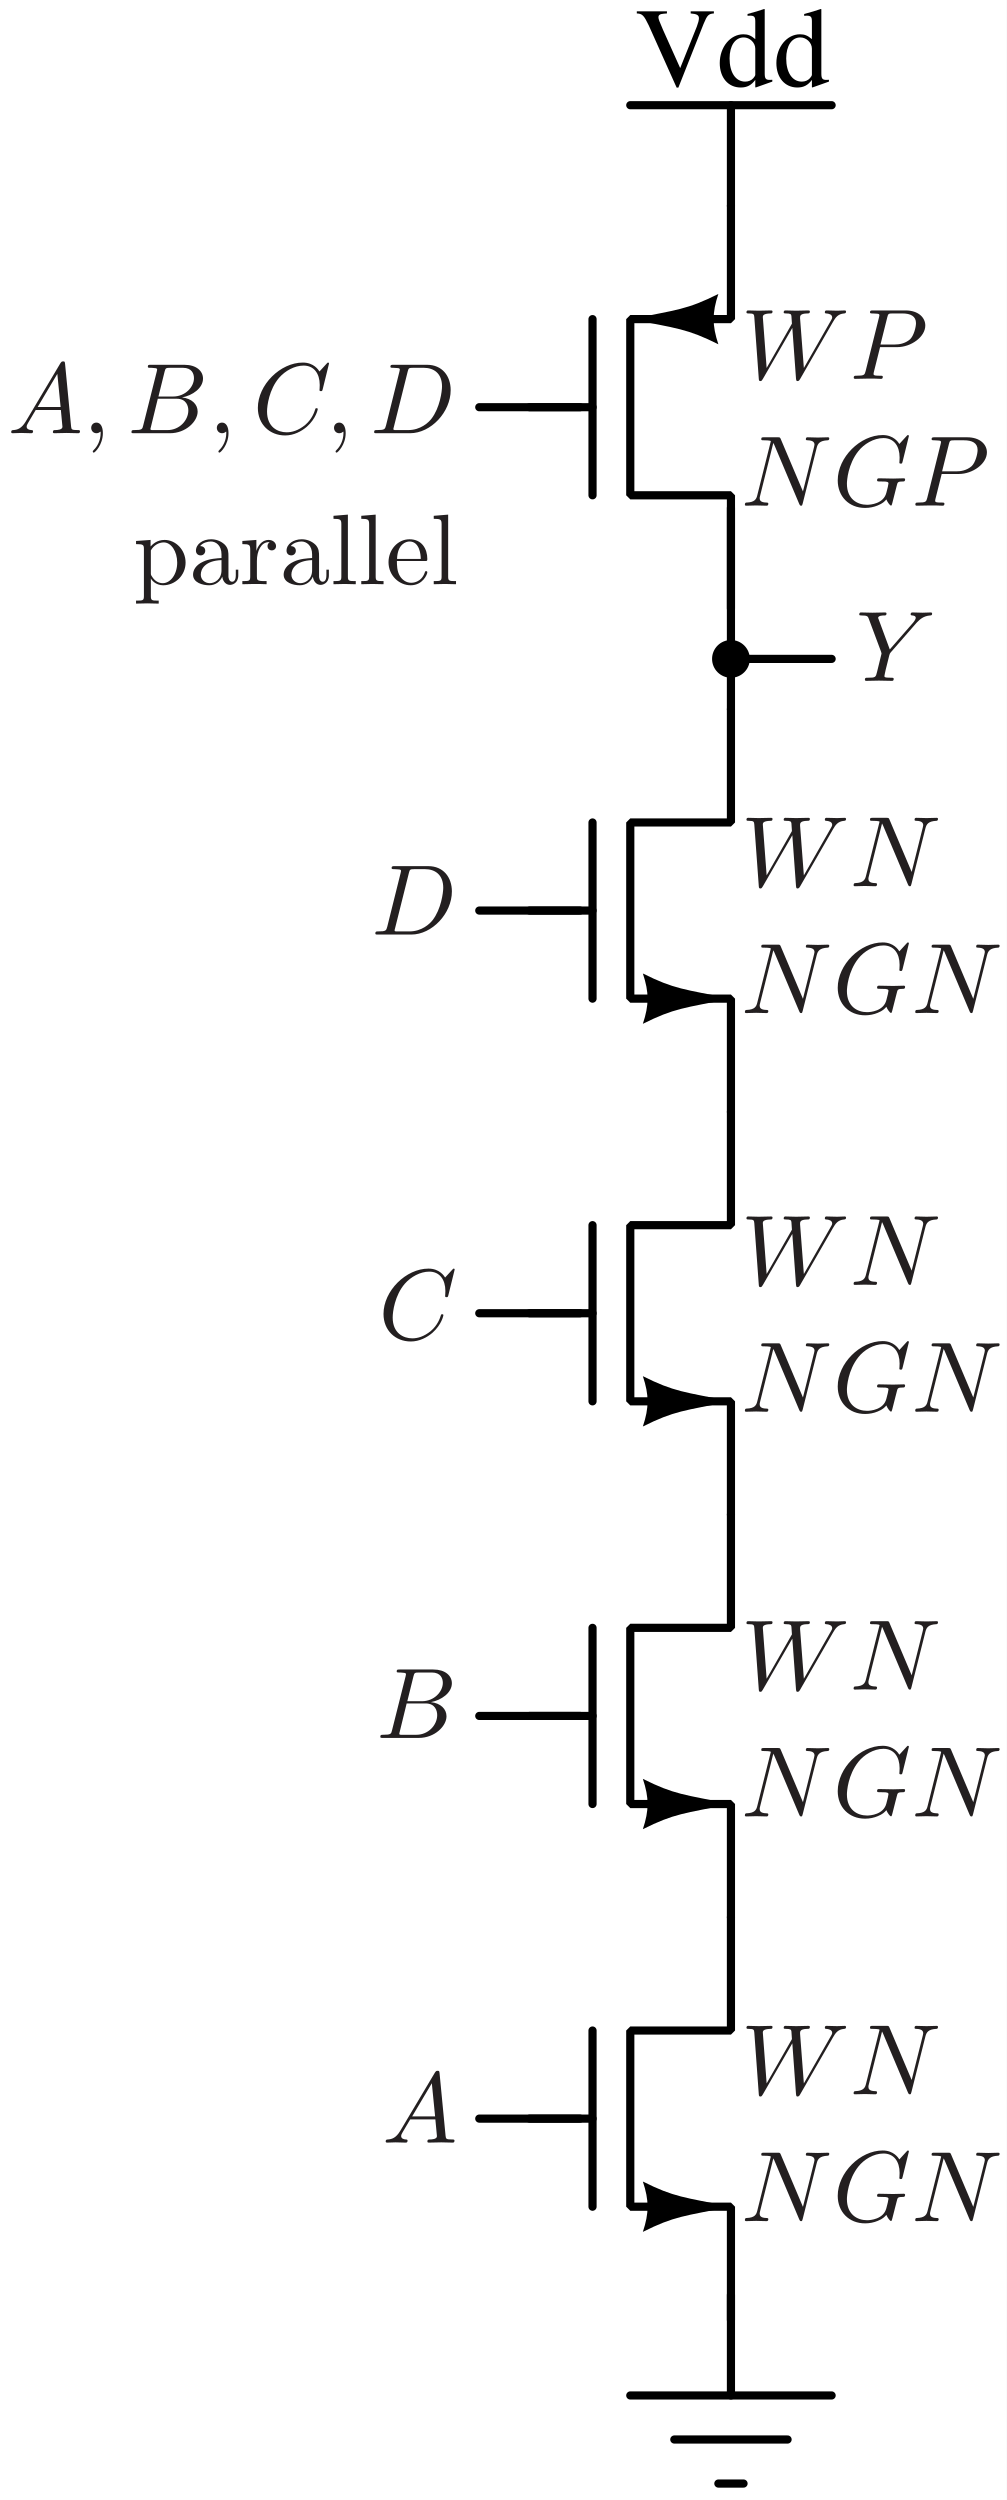
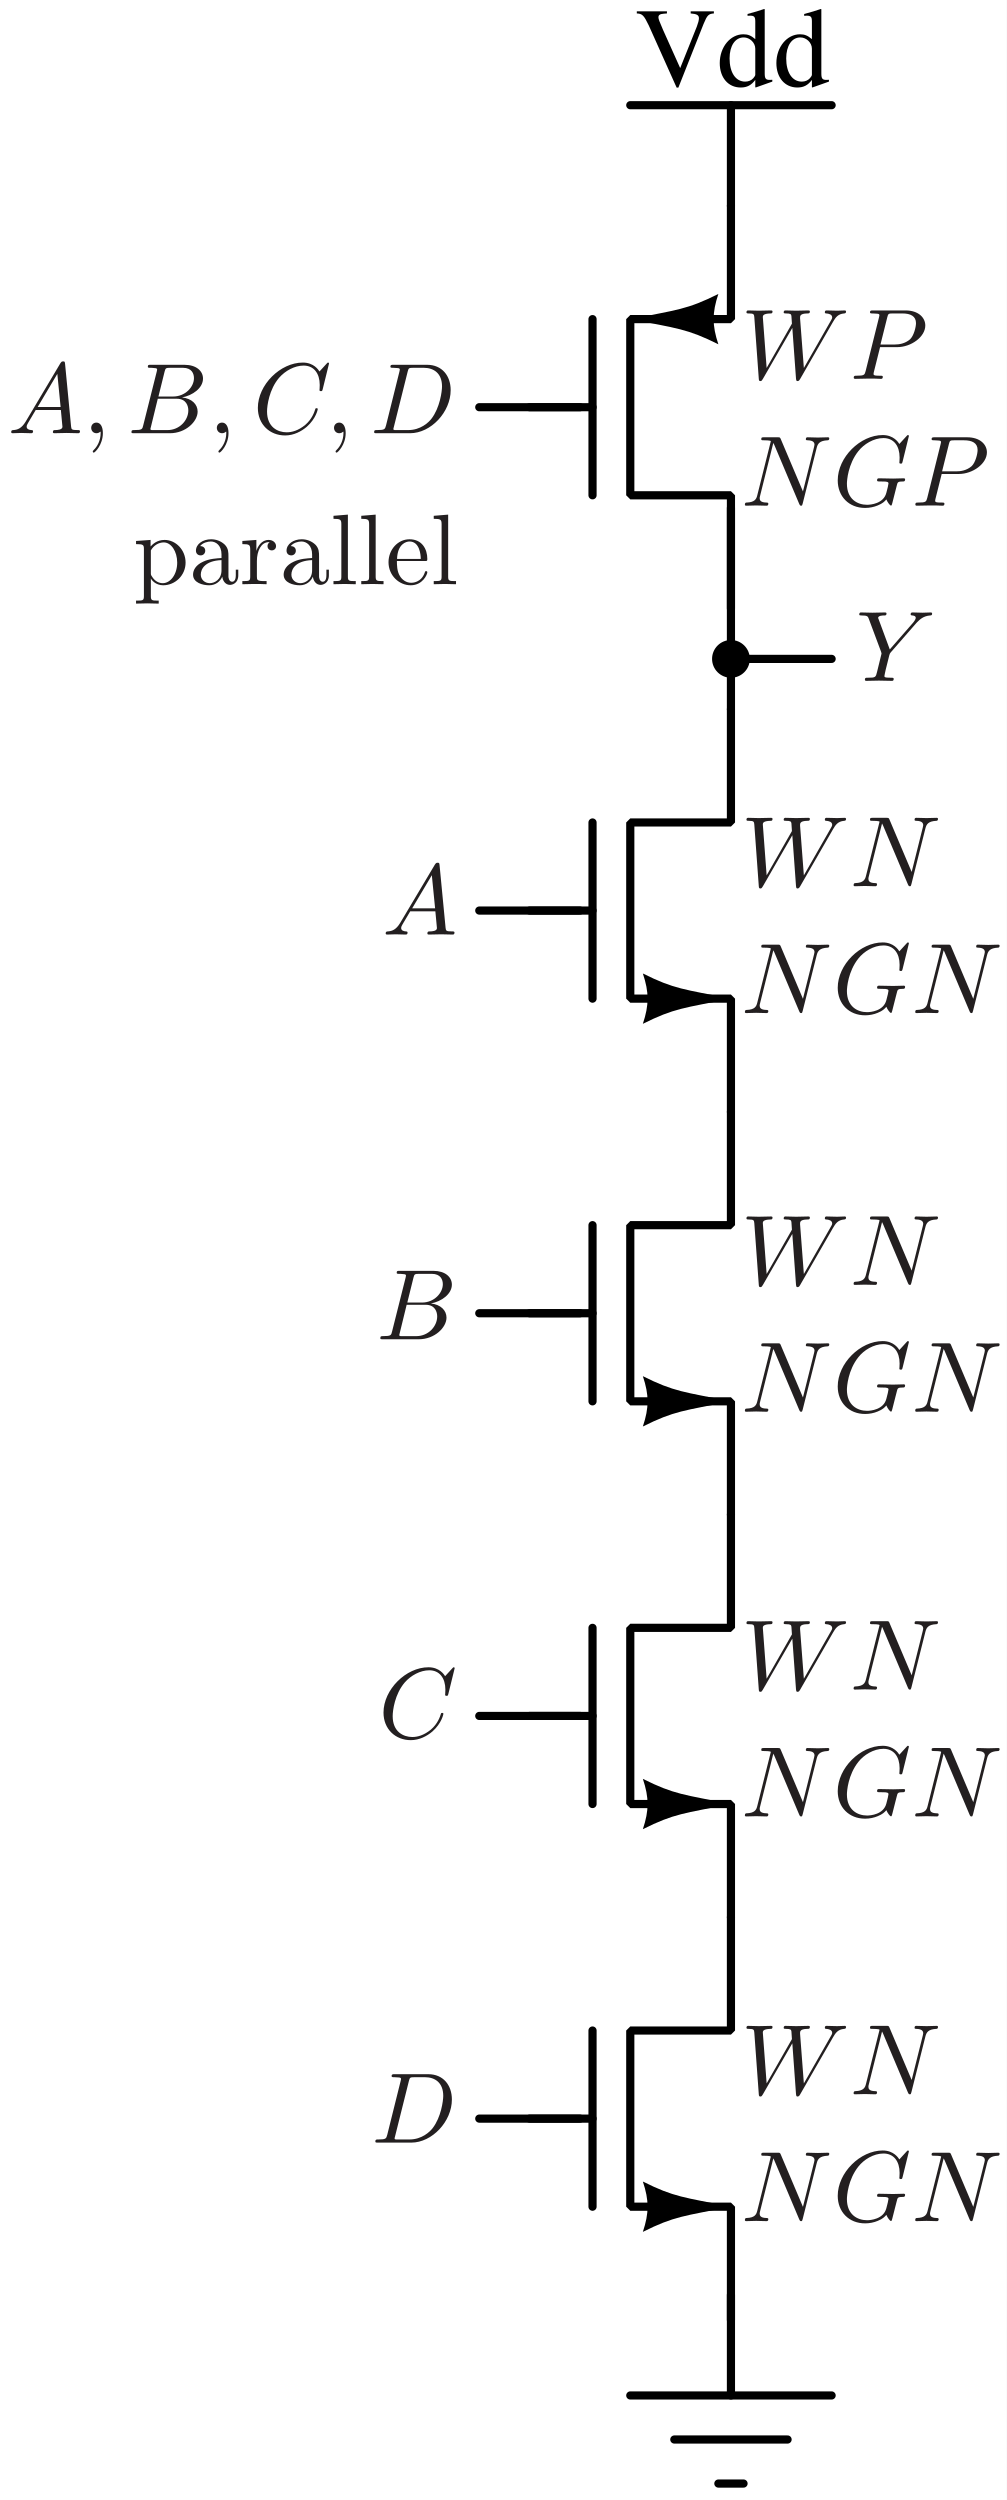
<svg xmlns="http://www.w3.org/2000/svg" xmlns:xlink="http://www.w3.org/1999/xlink" width="120pt" height="298pt" viewBox="0 0 120 298" version="1.1">
  <rect width="100%" height="100%" fill="white" />
  <defs>
    <g>
      <symbol overflow="visible" id="glyph0-0">
        <path style="stroke:none;" d="" />
      </symbol>
      <symbol overflow="visible" id="glyph0-1">
        <path style="stroke:none;" d="M 9.406 -8.938 L 6.641 -8.938 L 6.641 -8.688 C 7.391 -8.625 7.625 -8.484 7.625 -8.109 C 7.625 -7.891 7.531 -7.531 7.375 -7.125 L 5.391 -2.172 L 3.344 -6.734 C 2.906 -7.734 2.797 -8.031 2.797 -8.234 C 2.797 -8.5 2.984 -8.625 3.422 -8.656 C 3.484 -8.656 3.625 -8.672 3.812 -8.688 L 3.812 -8.938 L 0.219 -8.938 L 0.219 -8.688 C 0.875 -8.656 1.062 -8.469 1.641 -7.266 L 4.969 0.156 L 5.172 0.156 L 8.172 -7.422 C 8.609 -8.484 8.766 -8.641 9.406 -8.688 Z M 9.406 -8.938 " />
      </symbol>
      <symbol overflow="visible" id="glyph0-2">
        <path style="stroke:none;" d="M 6.625 -0.781 C 6.453 -0.766 6.375 -0.766 6.312 -0.766 C 5.844 -0.766 5.719 -0.922 5.719 -1.531 L 5.719 -9.188 L 5.656 -9.219 C 5.016 -9 4.562 -8.859 3.672 -8.625 L 3.672 -8.406 C 3.781 -8.422 3.844 -8.422 3.969 -8.422 C 4.469 -8.422 4.594 -8.281 4.594 -7.734 L 4.594 -5.625 C 4.078 -6.062 3.719 -6.203 3.172 -6.203 C 1.625 -6.203 0.359 -4.688 0.359 -2.766 C 0.359 -1.047 1.359 0.141 2.859 0.141 C 3.625 0.141 4.125 -0.141 4.594 -0.766 L 4.594 0.094 L 4.641 0.141 L 6.625 -0.562 Z M 4.594 -1.375 C 4.594 -1.281 4.5 -1.125 4.359 -0.969 C 4.125 -0.703 3.781 -0.562 3.391 -0.562 C 2.25 -0.562 1.531 -1.641 1.531 -3.328 C 1.531 -4.828 2.188 -5.828 3.219 -5.828 C 3.938 -5.828 4.594 -5.203 4.594 -4.484 Z M 4.594 -1.375 " />
      </symbol>
      <symbol overflow="visible" id="glyph1-0">
        <path style="stroke:none;" d="" />
      </symbol>
      <symbol overflow="visible" id="glyph1-1">
        <path style="stroke:none;" d="M 10.969 -6.781 C 11.266 -7.297 11.547 -7.734 12.297 -7.797 C 12.406 -7.812 12.531 -7.812 12.531 -8.031 C 12.531 -8.078 12.484 -8.156 12.391 -8.156 C 12.094 -8.156 11.766 -8.125 11.469 -8.125 C 11.062 -8.125 10.609 -8.156 10.219 -8.156 C 10.141 -8.156 10 -8.156 10 -7.938 C 10 -7.812 10.094 -7.797 10.172 -7.797 C 10.453 -7.781 10.875 -7.688 10.875 -7.328 C 10.875 -7.203 10.812 -7.094 10.719 -6.938 L 7.5 -1.297 L 7.047 -7.234 C 7.047 -7.469 7.016 -7.781 7.891 -7.797 C 8.094 -7.797 8.219 -7.797 8.219 -8.031 C 8.219 -8.156 8.078 -8.156 8.031 -8.156 C 7.547 -8.156 7.047 -8.125 6.578 -8.125 C 6.297 -8.125 5.594 -8.156 5.312 -8.156 C 5.25 -8.156 5.094 -8.156 5.094 -7.922 C 5.094 -7.797 5.219 -7.797 5.375 -7.797 C 5.906 -7.797 5.984 -7.719 6.016 -7.5 L 6.078 -6.578 L 3.062 -1.297 L 2.609 -7.359 C 2.609 -7.5 2.609 -7.781 3.516 -7.797 C 3.641 -7.797 3.766 -7.797 3.766 -8.031 C 3.766 -8.156 3.625 -8.156 3.594 -8.156 C 3.125 -8.156 2.625 -8.125 2.125 -8.125 C 1.703 -8.125 1.281 -8.156 0.875 -8.156 C 0.812 -8.156 0.656 -8.156 0.656 -7.938 C 0.656 -7.797 0.766 -7.797 0.953 -7.797 C 1.547 -7.797 1.562 -7.688 1.594 -7.344 L 2.125 -0.047 C 2.141 0.172 2.156 0.266 2.312 0.266 C 2.469 0.266 2.5 0.188 2.609 0.016 L 6.125 -6.078 L 6.562 -0.047 C 6.594 0.203 6.609 0.266 6.75 0.266 C 6.906 0.266 6.984 0.141 7.047 0.031 Z M 10.969 -6.781 " />
      </symbol>
      <symbol overflow="visible" id="glyph1-2">
        <path style="stroke:none;" d="M 9.031 -6.906 C 9.156 -7.391 9.375 -7.75 10.328 -7.797 C 10.391 -7.797 10.531 -7.812 10.531 -8.031 C 10.531 -8.047 10.531 -8.156 10.375 -8.156 C 9.984 -8.156 9.562 -8.125 9.172 -8.125 C 8.766 -8.125 8.344 -8.156 7.953 -8.156 C 7.875 -8.156 7.734 -8.156 7.734 -7.922 C 7.734 -7.797 7.859 -7.797 7.953 -7.797 C 8.625 -7.781 8.766 -7.531 8.766 -7.266 C 8.766 -7.234 8.734 -7.047 8.719 -7.016 L 7.391 -1.703 L 4.75 -7.938 C 4.656 -8.156 4.641 -8.156 4.359 -8.156 L 2.766 -8.156 C 2.516 -8.156 2.422 -8.156 2.422 -7.922 C 2.422 -7.797 2.516 -7.797 2.75 -7.797 C 2.812 -7.797 3.562 -7.797 3.562 -7.688 L 1.953 -1.266 C 1.844 -0.781 1.641 -0.406 0.672 -0.375 C 0.594 -0.375 0.469 -0.359 0.469 -0.125 C 0.469 -0.047 0.531 0 0.625 0 C 1 0 1.422 -0.031 1.812 -0.031 C 2.219 -0.031 2.656 0 3.047 0 C 3.109 0 3.266 0 3.266 -0.234 C 3.266 -0.359 3.156 -0.375 3.031 -0.375 C 2.328 -0.391 2.234 -0.656 2.234 -0.891 C 2.234 -0.984 2.25 -1.047 2.281 -1.172 L 3.859 -7.484 C 3.906 -7.406 3.906 -7.391 3.969 -7.266 L 6.938 -0.234 C 7.031 -0.031 7.062 0 7.172 0 C 7.297 0 7.297 -0.031 7.359 -0.25 Z M 9.031 -6.906 " />
      </symbol>
      <symbol overflow="visible" id="glyph1-3">
        <path style="stroke:none;" d="M 9.078 -8.312 C 9.078 -8.344 9.062 -8.422 8.953 -8.422 C 8.922 -8.422 8.906 -8.422 8.781 -8.281 L 7.938 -7.359 C 7.828 -7.531 7.281 -8.422 5.953 -8.422 C 3.281 -8.422 0.594 -5.781 0.594 -3.016 C 0.594 -1.109 1.922 0.266 3.859 0.266 C 4.391 0.266 4.922 0.156 5.359 -0.031 C 5.953 -0.266 6.188 -0.516 6.391 -0.75 C 6.5 -0.453 6.812 -0.016 6.938 -0.016 C 7 -0.016 7.016 -0.047 7.016 -0.062 C 7.047 -0.078 7.156 -0.531 7.219 -0.781 L 7.453 -1.703 C 7.5 -1.906 7.547 -2.109 7.609 -2.312 C 7.734 -2.859 7.75 -2.875 8.422 -2.891 C 8.484 -2.891 8.625 -2.906 8.625 -3.125 C 8.625 -3.219 8.562 -3.266 8.469 -3.266 C 8.188 -3.266 7.484 -3.234 7.203 -3.234 C 6.844 -3.234 5.906 -3.266 5.531 -3.266 C 5.422 -3.266 5.281 -3.266 5.281 -3.031 C 5.281 -2.891 5.375 -2.891 5.641 -2.891 C 5.656 -2.891 6 -2.891 6.281 -2.875 C 6.594 -2.828 6.641 -2.797 6.641 -2.641 C 6.641 -2.531 6.516 -2 6.391 -1.547 C 6.062 -0.234 4.5 -0.109 4.094 -0.109 C 2.938 -0.109 1.688 -0.781 1.688 -2.625 C 1.688 -2.984 1.812 -4.953 3.062 -6.516 C 3.703 -7.328 4.859 -8.062 6.047 -8.062 C 7.266 -8.062 7.969 -7.141 7.969 -5.75 C 7.969 -5.266 7.938 -5.266 7.938 -5.141 C 7.938 -5.016 8.062 -5.016 8.109 -5.016 C 8.266 -5.016 8.266 -5.047 8.328 -5.266 Z M 9.078 -8.312 " />
      </symbol>
      <symbol overflow="visible" id="glyph1-4">
        <path style="stroke:none;" d="M 3.625 -3.781 L 5.656 -3.781 C 7.344 -3.781 9.016 -5.016 9.016 -6.359 C 9.016 -7.281 8.219 -8.156 6.656 -8.156 L 2.781 -8.156 C 2.562 -8.156 2.422 -8.156 2.422 -7.938 C 2.422 -7.797 2.531 -7.797 2.766 -7.797 C 2.922 -7.797 3.141 -7.781 3.281 -7.766 C 3.484 -7.75 3.547 -7.703 3.547 -7.578 C 3.547 -7.531 3.531 -7.5 3.5 -7.344 L 1.906 -0.938 C 1.781 -0.469 1.75 -0.375 0.812 -0.375 C 0.609 -0.375 0.484 -0.375 0.484 -0.141 C 0.484 0 0.625 0 0.656 0 C 0.984 0 1.844 -0.031 2.172 -0.031 C 2.422 -0.031 2.688 -0.031 2.938 -0.031 C 3.203 -0.031 3.469 0 3.719 0 C 3.797 0 3.953 0 3.953 -0.234 C 3.953 -0.375 3.844 -0.375 3.625 -0.375 C 3.172 -0.375 2.844 -0.375 2.844 -0.578 C 2.844 -0.656 2.875 -0.719 2.875 -0.781 Z M 4.484 -7.344 C 4.594 -7.75 4.609 -7.797 5.125 -7.797 L 6.281 -7.797 C 7.266 -7.797 7.906 -7.469 7.906 -6.641 C 7.906 -6.188 7.656 -5.156 7.203 -4.719 C 6.594 -4.188 5.875 -4.094 5.359 -4.094 L 3.672 -4.094 Z M 4.484 -7.344 " />
      </symbol>
      <symbol overflow="visible" id="glyph1-5">
-         <path style="stroke:none;" d="M 1.906 -0.938 C 1.797 -0.469 1.766 -0.375 0.828 -0.375 C 0.625 -0.375 0.5 -0.375 0.5 -0.125 C 0.5 0 0.609 0 0.828 0 L 5.094 0 C 6.984 0 8.391 -1.406 8.391 -2.578 C 8.391 -3.438 7.703 -4.141 6.531 -4.266 C 7.781 -4.5 9.031 -5.375 9.031 -6.516 C 9.031 -7.406 8.25 -8.156 6.812 -8.156 L 2.797 -8.156 C 2.562 -8.156 2.453 -8.156 2.453 -7.922 C 2.453 -7.797 2.562 -7.797 2.781 -7.797 C 2.812 -7.797 3.031 -7.797 3.234 -7.766 C 3.453 -7.75 3.562 -7.734 3.562 -7.578 C 3.562 -7.531 3.547 -7.5 3.516 -7.344 Z M 3.719 -4.375 L 4.453 -7.344 C 4.562 -7.75 4.594 -7.797 5.109 -7.797 L 6.641 -7.797 C 7.703 -7.797 7.953 -7.094 7.953 -6.562 C 7.953 -5.516 6.922 -4.375 5.469 -4.375 Z M 3.172 -0.375 C 3.016 -0.375 2.984 -0.375 2.922 -0.375 C 2.797 -0.391 2.766 -0.406 2.766 -0.5 C 2.766 -0.531 2.766 -0.562 2.828 -0.781 L 3.641 -4.109 L 5.906 -4.109 C 7.047 -4.109 7.281 -3.234 7.281 -2.719 C 7.281 -1.531 6.219 -0.375 4.812 -0.375 Z M 3.172 -0.375 " />
+         <path style="stroke:none;" d="M 9.078 -8.312 C 9.078 -8.344 9.062 -8.422 8.953 -8.422 C 8.922 -8.422 8.906 -8.422 8.781 -8.281 L 7.938 -7.359 C 7.828 -7.531 7.281 -8.422 5.953 -8.422 C 3.281 -8.422 0.594 -5.781 0.594 -3.016 C 0.594 -1.047 2.016 0.266 3.844 0.266 C 4.875 0.266 5.781 -0.219 6.422 -0.766 C 7.531 -1.75 7.734 -2.828 7.734 -2.875 C 7.734 -2.984 7.609 -2.984 7.594 -2.984 C 7.516 -2.984 7.453 -2.969 7.438 -2.875 C 7.328 -2.516 7.047 -1.672 6.234 -0.984 C 5.406 -0.312 4.656 -0.109 4.031 -0.109 C 2.953 -0.109 1.688 -0.734 1.688 -2.594 C 1.688 -3.281 1.938 -5.219 3.125 -6.609 C 3.859 -7.453 4.984 -8.062 6.047 -8.062 C 7.266 -8.062 7.969 -7.141 7.969 -5.75 C 7.969 -5.266 7.938 -5.266 7.938 -5.141 C 7.938 -5.016 8.062 -5.016 8.109 -5.016 C 8.266 -5.016 8.266 -5.047 8.328 -5.266 Z M 9.078 -8.312 " />
      </symbol>
      <symbol overflow="visible" id="glyph1-6">
        <path style="stroke:none;" d="M 7.141 -6.797 L 7.297 -6.969 C 7.656 -7.328 8.062 -7.734 8.875 -7.797 C 9 -7.812 9.109 -7.812 9.109 -8.016 C 9.109 -8.109 9.047 -8.156 8.953 -8.156 C 8.641 -8.156 8.297 -8.125 7.969 -8.125 C 7.578 -8.125 7.156 -8.156 6.781 -8.156 C 6.703 -8.156 6.547 -8.156 6.547 -7.938 C 6.547 -7.812 6.672 -7.797 6.734 -7.797 C 6.812 -7.797 7.156 -7.766 7.156 -7.516 C 7.156 -7.312 6.891 -7 6.844 -6.938 L 4.062 -3.75 L 2.75 -7.297 C 2.672 -7.469 2.672 -7.5 2.672 -7.5 C 2.672 -7.797 3.266 -7.797 3.375 -7.797 C 3.547 -7.797 3.672 -7.797 3.672 -8.031 C 3.672 -8.156 3.531 -8.156 3.484 -8.156 C 3.156 -8.156 2.312 -8.125 1.984 -8.125 C 1.688 -8.125 0.938 -8.156 0.641 -8.156 C 0.578 -8.156 0.422 -8.156 0.422 -7.922 C 0.422 -7.797 0.531 -7.797 0.688 -7.797 C 1.406 -7.797 1.453 -7.688 1.562 -7.391 L 3.031 -3.453 C 3.047 -3.422 3.078 -3.281 3.078 -3.25 C 3.078 -3.219 2.609 -1.297 2.547 -1.078 C 2.391 -0.422 2.375 -0.375 1.422 -0.375 C 1.188 -0.375 1.094 -0.375 1.094 -0.125 C 1.094 0 1.25 0 1.266 0 C 1.609 0 2.438 -0.031 2.766 -0.031 C 3.109 -0.031 3.969 0 4.297 0 C 4.391 0 4.531 0 4.531 -0.234 C 4.531 -0.375 4.422 -0.375 4.203 -0.375 C 4.172 -0.375 3.938 -0.375 3.734 -0.391 C 3.484 -0.422 3.422 -0.438 3.422 -0.578 C 3.422 -0.672 3.531 -1.094 3.578 -1.344 L 4 -3.031 C 4.062 -3.25 4.078 -3.281 4.172 -3.391 Z M 7.141 -6.797 " />
      </symbol>
      <symbol overflow="visible" id="glyph1-7">
+         <path style="stroke:none;" d="M 1.906 -0.938 C 1.781 -0.469 1.75 -0.375 0.812 -0.375 C 0.609 -0.375 0.484 -0.375 0.484 -0.141 C 0.484 0 0.578 0 0.812 0 L 4.766 0 C 7.25 0 9.609 -2.516 9.609 -5.141 C 9.609 -6.828 8.594 -8.156 6.797 -8.156 L 2.781 -8.156 C 2.562 -8.156 2.422 -8.156 2.422 -7.938 C 2.422 -7.797 2.531 -7.797 2.766 -7.797 C 2.922 -7.797 3.141 -7.781 3.281 -7.766 C 3.484 -7.75 3.547 -7.703 3.547 -7.578 C 3.547 -7.531 3.531 -7.5 3.5 -7.344 Z M 4.484 -7.344 C 4.594 -7.75 4.609 -7.797 5.125 -7.797 L 6.406 -7.797 C 7.578 -7.797 8.578 -7.156 8.578 -5.578 C 8.578 -5 8.328 -3.031 7.312 -1.719 C 6.969 -1.281 6.031 -0.375 4.547 -0.375 L 3.203 -0.375 C 3.031 -0.375 3.016 -0.375 2.938 -0.375 C 2.828 -0.391 2.781 -0.406 2.781 -0.5 C 2.781 -0.531 2.781 -0.562 2.844 -0.781 Z M 4.484 -7.344 " />
+       </symbol>
+       <symbol overflow="visible" id="glyph1-8">
        <path style="stroke:none;" d="M 2.141 -1.375 C 1.656 -0.578 1.188 -0.406 0.672 -0.375 C 0.531 -0.359 0.422 -0.359 0.422 -0.125 C 0.422 -0.062 0.484 0 0.578 0 C 0.891 0 1.266 -0.031 1.609 -0.031 C 2 -0.031 2.422 0 2.797 0 C 2.875 0 3.031 0 3.031 -0.234 C 3.031 -0.359 2.922 -0.375 2.828 -0.375 C 2.562 -0.391 2.266 -0.484 2.266 -0.781 C 2.266 -0.938 2.344 -1.062 2.438 -1.234 L 3.344 -2.766 L 6.344 -2.766 C 6.375 -2.516 6.531 -0.891 6.531 -0.766 C 6.531 -0.406 5.922 -0.375 5.672 -0.375 C 5.516 -0.375 5.391 -0.375 5.391 -0.125 C 5.391 0 5.531 0 5.562 0 C 6.047 0 6.562 -0.031 7.047 -0.031 C 7.344 -0.031 8.109 0 8.406 0 C 8.469 0 8.625 0 8.625 -0.234 C 8.625 -0.375 8.5 -0.375 8.344 -0.375 C 7.609 -0.375 7.609 -0.453 7.562 -0.797 L 6.844 -8.266 C 6.812 -8.516 6.812 -8.562 6.609 -8.562 C 6.422 -8.562 6.375 -8.469 6.297 -8.359 Z M 3.578 -3.125 L 5.922 -7.078 L 6.312 -3.125 Z M 3.578 -3.125 " />
      </symbol>
-       <symbol overflow="visible" id="glyph1-8">
+       <symbol overflow="visible" id="glyph1-9">
        <path style="stroke:none;" d="M 2.422 -0.016 C 2.422 -0.797 2.125 -1.266 1.656 -1.266 C 1.266 -1.266 1.031 -0.969 1.031 -0.641 C 1.031 -0.312 1.266 0 1.656 0 C 1.812 0 1.953 -0.047 2.078 -0.156 C 2.109 -0.172 2.125 -0.188 2.141 -0.188 C 2.156 -0.188 2.156 -0.172 2.156 -0.016 C 2.156 0.875 1.75 1.594 1.344 1.984 C 1.219 2.109 1.219 2.141 1.219 2.172 C 1.219 2.266 1.281 2.312 1.344 2.312 C 1.469 2.312 2.422 1.391 2.422 -0.016 Z M 2.422 -0.016 " />
      </symbol>
-       <symbol overflow="visible" id="glyph1-9">
-         <path style="stroke:none;" d="M 9.078 -8.312 C 9.078 -8.344 9.062 -8.422 8.953 -8.422 C 8.922 -8.422 8.906 -8.422 8.781 -8.281 L 7.938 -7.359 C 7.828 -7.531 7.281 -8.422 5.953 -8.422 C 3.281 -8.422 0.594 -5.781 0.594 -3.016 C 0.594 -1.047 2.016 0.266 3.844 0.266 C 4.875 0.266 5.781 -0.219 6.422 -0.766 C 7.531 -1.75 7.734 -2.828 7.734 -2.875 C 7.734 -2.984 7.609 -2.984 7.594 -2.984 C 7.516 -2.984 7.453 -2.969 7.438 -2.875 C 7.328 -2.516 7.047 -1.672 6.234 -0.984 C 5.406 -0.312 4.656 -0.109 4.031 -0.109 C 2.953 -0.109 1.688 -0.734 1.688 -2.594 C 1.688 -3.281 1.938 -5.219 3.125 -6.609 C 3.859 -7.453 4.984 -8.062 6.047 -8.062 C 7.266 -8.062 7.969 -7.141 7.969 -5.75 C 7.969 -5.266 7.938 -5.266 7.938 -5.141 C 7.938 -5.016 8.062 -5.016 8.109 -5.016 C 8.266 -5.016 8.266 -5.047 8.328 -5.266 Z M 9.078 -8.312 " />
-       </symbol>
      <symbol overflow="visible" id="glyph1-10">
-         <path style="stroke:none;" d="M 1.906 -0.938 C 1.781 -0.469 1.75 -0.375 0.812 -0.375 C 0.609 -0.375 0.484 -0.375 0.484 -0.141 C 0.484 0 0.578 0 0.812 0 L 4.766 0 C 7.25 0 9.609 -2.516 9.609 -5.141 C 9.609 -6.828 8.594 -8.156 6.797 -8.156 L 2.781 -8.156 C 2.562 -8.156 2.422 -8.156 2.422 -7.938 C 2.422 -7.797 2.531 -7.797 2.766 -7.797 C 2.922 -7.797 3.141 -7.781 3.281 -7.766 C 3.484 -7.75 3.547 -7.703 3.547 -7.578 C 3.547 -7.531 3.531 -7.5 3.5 -7.344 Z M 4.484 -7.344 C 4.594 -7.75 4.609 -7.797 5.125 -7.797 L 6.406 -7.797 C 7.578 -7.797 8.578 -7.156 8.578 -5.578 C 8.578 -5 8.328 -3.031 7.312 -1.719 C 6.969 -1.281 6.031 -0.375 4.547 -0.375 L 3.203 -0.375 C 3.031 -0.375 3.016 -0.375 2.938 -0.375 C 2.828 -0.391 2.781 -0.406 2.781 -0.5 C 2.781 -0.531 2.781 -0.562 2.844 -0.781 Z M 4.484 -7.344 " />
+         <path style="stroke:none;" d="M 1.906 -0.938 C 1.797 -0.469 1.766 -0.375 0.828 -0.375 C 0.625 -0.375 0.5 -0.375 0.5 -0.125 C 0.5 0 0.609 0 0.828 0 L 5.094 0 C 6.984 0 8.391 -1.406 8.391 -2.578 C 8.391 -3.438 7.703 -4.141 6.531 -4.266 C 7.781 -4.5 9.031 -5.375 9.031 -6.516 C 9.031 -7.406 8.25 -8.156 6.812 -8.156 L 2.797 -8.156 C 2.562 -8.156 2.453 -8.156 2.453 -7.922 C 2.453 -7.797 2.562 -7.797 2.781 -7.797 C 2.812 -7.797 3.031 -7.797 3.234 -7.766 C 3.453 -7.75 3.562 -7.734 3.562 -7.578 C 3.562 -7.531 3.547 -7.5 3.516 -7.344 Z M 3.719 -4.375 L 4.453 -7.344 C 4.562 -7.75 4.594 -7.797 5.109 -7.797 L 6.641 -7.797 C 7.703 -7.797 7.953 -7.094 7.953 -6.562 C 7.953 -5.516 6.922 -4.375 5.469 -4.375 Z M 3.172 -0.375 C 3.016 -0.375 2.984 -0.375 2.922 -0.375 C 2.797 -0.391 2.766 -0.406 2.766 -0.5 C 2.766 -0.531 2.766 -0.562 2.828 -0.781 L 3.641 -4.109 L 5.906 -4.109 C 7.047 -4.109 7.281 -3.234 7.281 -2.719 C 7.281 -1.531 6.219 -0.375 4.812 -0.375 Z M 3.172 -0.375 " />
      </symbol>
      <symbol overflow="visible" id="glyph2-0">
        <path style="stroke:none;" d="" />
      </symbol>
      <symbol overflow="visible" id="glyph2-1">
        <path style="stroke:none;" d="M 2.062 -4.5 L 2.062 -5.281 L 0.328 -5.156 L 0.328 -4.781 C 1.188 -4.781 1.266 -4.703 1.266 -4.188 L 1.266 1.406 C 1.266 1.953 1.141 1.953 0.328 1.953 L 0.328 2.312 C 0.734 2.312 1.359 2.281 1.672 2.281 C 2 2.281 2.609 2.312 3.031 2.312 L 3.031 1.953 C 2.219 1.953 2.094 1.953 2.094 1.406 L 2.094 -0.703 C 2.156 -0.516 2.656 0.125 3.562 0.125 C 4.984 0.125 6.234 -1.047 6.234 -2.578 C 6.234 -4.094 5.062 -5.281 3.734 -5.281 C 2.797 -5.281 2.297 -4.75 2.062 -4.5 Z M 2.094 -1.359 L 2.094 -4.031 C 2.438 -4.641 3.031 -4.984 3.641 -4.984 C 4.5 -4.984 5.234 -3.938 5.234 -2.578 C 5.234 -1.141 4.406 -0.125 3.516 -0.125 C 3.031 -0.125 2.578 -0.375 2.266 -0.859 C 2.094 -1.109 2.094 -1.125 2.094 -1.359 Z M 2.094 -1.359 " />
      </symbol>
      <symbol overflow="visible" id="glyph2-2">
        <path style="stroke:none;" d="M 3.984 -0.906 C 4.031 -0.438 4.344 0.078 4.906 0.078 C 5.156 0.078 5.891 -0.094 5.891 -1.062 L 5.891 -1.734 L 5.594 -1.734 L 5.594 -1.062 C 5.594 -0.375 5.297 -0.297 5.156 -0.297 C 4.766 -0.297 4.719 -0.844 4.719 -0.891 L 4.719 -3.281 C 4.719 -3.797 4.719 -4.25 4.297 -4.703 C 3.828 -5.156 3.234 -5.359 2.656 -5.359 C 1.672 -5.359 0.844 -4.797 0.844 -4 C 0.844 -3.641 1.094 -3.438 1.406 -3.438 C 1.734 -3.438 1.953 -3.688 1.953 -4 C 1.953 -4.141 1.891 -4.531 1.344 -4.547 C 1.656 -4.953 2.25 -5.094 2.625 -5.094 C 3.219 -5.094 3.891 -4.625 3.891 -3.562 L 3.891 -3.125 C 3.281 -3.078 2.453 -3.047 1.703 -2.688 C 0.797 -2.281 0.5 -1.656 0.5 -1.141 C 0.5 -0.172 1.656 0.125 2.422 0.125 C 3.203 0.125 3.75 -0.344 3.984 -0.906 Z M 3.891 -2.875 L 3.891 -1.672 C 3.891 -0.531 3.031 -0.125 2.5 -0.125 C 1.906 -0.125 1.422 -0.547 1.422 -1.141 C 1.422 -1.812 1.922 -2.797 3.891 -2.875 Z M 3.891 -2.875 " />
      </symbol>
      <symbol overflow="visible" id="glyph2-3">
        <path style="stroke:none;" d="M 2 -3.969 L 2 -5.281 L 0.328 -5.156 L 0.328 -4.781 C 1.172 -4.781 1.266 -4.703 1.266 -4.109 L 1.266 -0.906 C 1.266 -0.375 1.141 -0.375 0.328 -0.375 L 0.328 0 C 0.797 -0.016 1.359 -0.031 1.703 -0.031 C 2.172 -0.031 2.734 -0.031 3.219 0 L 3.219 -0.375 L 2.969 -0.375 C 2.078 -0.375 2.062 -0.5 2.062 -0.938 L 2.062 -2.766 C 2.062 -3.953 2.562 -5.016 3.469 -5.016 C 3.547 -5.016 3.578 -5.016 3.594 -5.016 C 3.562 -5 3.328 -4.859 3.328 -4.547 C 3.328 -4.203 3.578 -4.031 3.844 -4.031 C 4.047 -4.031 4.344 -4.172 4.344 -4.547 C 4.344 -4.938 3.984 -5.281 3.469 -5.281 C 2.594 -5.281 2.156 -4.484 2 -3.969 Z M 2 -3.969 " />
      </symbol>
      <symbol overflow="visible" id="glyph2-4">
        <path style="stroke:none;" d="M 2.109 -8.297 L 0.391 -8.156 L 0.391 -7.797 C 1.234 -7.797 1.328 -7.703 1.328 -7.125 L 1.328 -0.906 C 1.328 -0.375 1.188 -0.375 0.391 -0.375 L 0.391 0 C 0.781 -0.016 1.422 -0.031 1.719 -0.031 C 2.016 -0.031 2.609 -0.016 3.047 0 L 3.047 -0.375 C 2.25 -0.375 2.109 -0.375 2.109 -0.906 Z M 2.109 -8.297 " />
      </symbol>
      <symbol overflow="visible" id="glyph2-5">
        <path style="stroke:none;" d="M 1.344 -3.016 C 1.406 -4.797 2.422 -5.094 2.828 -5.094 C 4.047 -5.094 4.172 -3.484 4.172 -3.016 Z M 1.328 -2.766 L 4.656 -2.766 C 4.922 -2.766 4.953 -2.766 4.953 -3.016 C 4.953 -4.203 4.312 -5.359 2.828 -5.359 C 1.438 -5.359 0.328 -4.125 0.328 -2.625 C 0.328 -1.031 1.594 0.125 2.969 0.125 C 4.422 0.125 4.953 -1.188 4.953 -1.422 C 4.953 -1.547 4.859 -1.562 4.812 -1.562 C 4.703 -1.562 4.672 -1.5 4.656 -1.406 C 4.234 -0.172 3.156 -0.172 3.031 -0.172 C 2.438 -0.172 1.953 -0.531 1.688 -0.969 C 1.328 -1.547 1.328 -2.328 1.328 -2.766 Z M 1.328 -2.766 " />
      </symbol>
    </g>
  </defs>
  <g id="surface1">
    <path style="fill:none;stroke-width:9.75;stroke-linecap:round;stroke-linejoin:bevel;stroke:rgb(0%,0%,0%);stroke-opacity:1;stroke-miterlimit:6;" d="M 871.289 1174.609 L 871.289 1039.609 L 751.289 1039.609 L 751.289 829.609 L 871.289 829.609 L 871.289 694.609 " transform="matrix(0.1,0,0,-0.1,0,298)" />
    <path style="fill:none;stroke-width:9.75;stroke-linecap:round;stroke-linejoin:bevel;stroke:rgb(0%,0%,0%);stroke-opacity:1;stroke-miterlimit:6;" d="M 706.289 1039.609 L 706.289 829.609 " transform="matrix(0.1,0,0,-0.1,0,298)" />
    <path style="fill:none;stroke-width:9.75;stroke-linecap:round;stroke-linejoin:bevel;stroke:rgb(0%,0%,0%);stroke-opacity:1;stroke-miterlimit:6;" d="M 631.289 934.609 L 706.289 934.609 " transform="matrix(0.1,0,0,-0.1,0,298)" />
    <path style=" stroke:none;fill-rule:evenodd;fill:rgb(0%,0%,0%);fill-opacity:1;" d="M 76.629 218.039 C 80.379 216.164 81.504 216.164 87.129 215.039 C 81.504 213.914 80.379 213.914 76.629 212.039 C 77.379 214.289 77.379 215.789 76.629 218.039 " />
    <path style="fill:none;stroke-width:9.75;stroke-linecap:round;stroke-linejoin:bevel;stroke:rgb(0%,0%,0%);stroke-opacity:1;stroke-miterlimit:6;" d="M 871.289 2734.609 L 871.289 2599.609 L 751.289 2599.609 L 751.289 2389.609 L 871.289 2389.609 L 871.289 2254.609 " transform="matrix(0.1,0,0,-0.1,0,298)" />
    <path style="fill:none;stroke-width:9.75;stroke-linecap:round;stroke-linejoin:bevel;stroke:rgb(0%,0%,0%);stroke-opacity:1;stroke-miterlimit:6;" d="M 706.289 2599.609 L 706.289 2389.609 " transform="matrix(0.1,0,0,-0.1,0,298)" />
    <path style="fill:none;stroke-width:9.75;stroke-linecap:round;stroke-linejoin:bevel;stroke:rgb(0%,0%,0%);stroke-opacity:1;stroke-miterlimit:6;" d="M 631.289 2494.609 L 706.289 2494.609 " transform="matrix(0.1,0,0,-0.1,0,298)" />
    <path style=" stroke:none;fill-rule:evenodd;fill:rgb(0%,0%,0%);fill-opacity:1;" d="M 85.629 35.039 C 81.879 36.914 80.754 36.914 75.129 38.039 C 80.754 39.164 81.879 39.164 85.629 41.039 C 84.879 38.789 84.879 37.289 85.629 35.039 " />
    <path style="fill:none;stroke-width:9.75;stroke-linecap:round;stroke-linejoin:bevel;stroke:rgb(0%,0%,0%);stroke-opacity:1;stroke-miterlimit:6;" d="M 871.289 2374.609 L 871.289 2134.609 " transform="matrix(0.1,0,0,-0.1,0,298)" />
    <path style="fill:none;stroke-width:9.75;stroke-linecap:round;stroke-linejoin:bevel;stroke:rgb(0%,0%,0%);stroke-opacity:1;stroke-miterlimit:6;" d="M 871.289 124.609 L 871.289 244.609 " transform="matrix(0.1,0,0,-0.1,0,298)" />
    <path style="fill:none;stroke-width:9.75;stroke-linecap:round;stroke-linejoin:bevel;stroke:rgb(0%,0%,0%);stroke-opacity:1;stroke-miterlimit:6;" d="M 991.289 124.609 L 751.289 124.609 " transform="matrix(0.1,0,0,-0.1,0,298)" />
    <path style="fill:none;stroke-width:9.75;stroke-linecap:round;stroke-linejoin:bevel;stroke:rgb(0%,0%,0%);stroke-opacity:1;stroke-miterlimit:6;" d="M 938.789 72.109 L 803.789 72.109 " transform="matrix(0.1,0,0,-0.1,0,298)" />
    <path style="fill:none;stroke-width:9.75;stroke-linecap:round;stroke-linejoin:bevel;stroke:rgb(0%,0%,0%);stroke-opacity:1;stroke-miterlimit:6;" d="M 886.289 19.609 L 856.289 19.609 " transform="matrix(0.1,0,0,-0.1,0,298)" />
    <path style="fill:none;stroke-width:9.75;stroke-linecap:round;stroke-linejoin:bevel;stroke:rgb(0%,0%,0%);stroke-opacity:1;stroke-miterlimit:6;" d="M 871.289 2854.609 L 871.289 2734.609 " transform="matrix(0.1,0,0,-0.1,0,298)" />
    <path style="fill:none;stroke-width:9.75;stroke-linecap:round;stroke-linejoin:bevel;stroke:rgb(0%,0%,0%);stroke-opacity:1;stroke-miterlimit:6;" d="M 991.289 2854.609 L 751.289 2854.609 " transform="matrix(0.1,0,0,-0.1,0,298)" />
    <g style="fill:rgb(0%,0%,0%);fill-opacity:1;">
      <use xlink:href="#glyph0-1" x="75.688" y="10.29" />
      <use xlink:href="#glyph0-2" x="85.435" y="10.29" />
      <use xlink:href="#glyph0-2" x="92.185" y="10.29" />
    </g>
    <path style=" stroke:none;fill-rule:evenodd;fill:rgb(0%,0%,0%);fill-opacity:1;" d="M 89.379 78.539 C 89.379 77.297 88.371 76.289 87.129 76.289 C 85.887 76.289 84.879 77.297 84.879 78.539 C 84.879 79.781 85.887 80.789 87.129 80.789 C 88.371 80.789 89.379 79.781 89.379 78.539 " />
    <path style="fill:none;stroke-width:9.75;stroke-linecap:round;stroke-linejoin:bevel;stroke:rgb(0%,0%,0%);stroke-opacity:1;stroke-miterlimit:6;" d="M 991.289 2194.609 L 871.289 2194.609 " transform="matrix(0.1,0,0,-0.1,0,298)" />
    <path style="fill:none;stroke-width:9.75;stroke-linecap:round;stroke-linejoin:bevel;stroke:rgb(0%,0%,0%);stroke-opacity:1;stroke-miterlimit:6;" d="M 571.289 934.609 L 691.289 934.609 " transform="matrix(0.1,0,0,-0.1,0,298)" />
    <path style="fill:none;stroke-width:9.75;stroke-linecap:round;stroke-linejoin:bevel;stroke:rgb(0%,0%,0%);stroke-opacity:1;stroke-miterlimit:6;" d="M 871.289 694.609 L 871.289 559.609 L 751.289 559.609 L 751.289 349.609 L 871.289 349.609 L 871.289 214.609 " transform="matrix(0.1,0,0,-0.1,0,298)" />
    <path style="fill:none;stroke-width:9.75;stroke-linecap:round;stroke-linejoin:bevel;stroke:rgb(0%,0%,0%);stroke-opacity:1;stroke-miterlimit:6;" d="M 706.289 559.609 L 706.289 349.609 " transform="matrix(0.1,0,0,-0.1,0,298)" />
    <path style="fill:none;stroke-width:9.75;stroke-linecap:round;stroke-linejoin:bevel;stroke:rgb(0%,0%,0%);stroke-opacity:1;stroke-miterlimit:6;" d="M 631.289 454.609 L 706.289 454.609 " transform="matrix(0.1,0,0,-0.1,0,298)" />
    <path style=" stroke:none;fill-rule:evenodd;fill:rgb(0%,0%,0%);fill-opacity:1;" d="M 76.629 266.039 C 80.379 264.164 81.504 264.164 87.129 263.039 C 81.504 261.914 80.379 261.914 76.629 260.039 C 77.379 262.289 77.379 263.789 76.629 266.039 " />
    <path style="fill:none;stroke-width:9.75;stroke-linecap:round;stroke-linejoin:bevel;stroke:rgb(0%,0%,0%);stroke-opacity:1;stroke-miterlimit:6;" d="M 571.289 454.609 L 691.289 454.609 " transform="matrix(0.1,0,0,-0.1,0,298)" />
    <path style="fill:none;stroke-width:9.75;stroke-linecap:round;stroke-linejoin:bevel;stroke:rgb(0%,0%,0%);stroke-opacity:1;stroke-miterlimit:6;" d="M 571.289 2494.609 L 691.289 2494.609 " transform="matrix(0.1,0,0,-0.1,0,298)" />
    <path style="fill:none;stroke-width:9.75;stroke-linecap:round;stroke-linejoin:bevel;stroke:rgb(0%,0%,0%);stroke-opacity:1;stroke-miterlimit:6;" d="M 571.289 1414.609 L 691.289 1414.609 " transform="matrix(0.1,0,0,-0.1,0,298)" />
    <path style="fill:none;stroke-width:9.75;stroke-linecap:round;stroke-linejoin:bevel;stroke:rgb(0%,0%,0%);stroke-opacity:1;stroke-miterlimit:6;" d="M 871.289 1654.609 L 871.289 1519.609 L 751.289 1519.609 L 751.289 1309.609 L 871.289 1309.609 L 871.289 1174.609 " transform="matrix(0.1,0,0,-0.1,0,298)" />
    <path style="fill:none;stroke-width:9.75;stroke-linecap:round;stroke-linejoin:bevel;stroke:rgb(0%,0%,0%);stroke-opacity:1;stroke-miterlimit:6;" d="M 706.289 1519.609 L 706.289 1309.609 " transform="matrix(0.1,0,0,-0.1,0,298)" />
    <path style="fill:none;stroke-width:9.75;stroke-linecap:round;stroke-linejoin:bevel;stroke:rgb(0%,0%,0%);stroke-opacity:1;stroke-miterlimit:6;" d="M 631.289 1414.609 L 706.289 1414.609 " transform="matrix(0.1,0,0,-0.1,0,298)" />
    <path style=" stroke:none;fill-rule:evenodd;fill:rgb(0%,0%,0%);fill-opacity:1;" d="M 76.629 170.039 C 80.379 168.164 81.504 168.164 87.129 167.039 C 81.504 165.914 80.379 165.914 76.629 164.039 C 77.379 166.289 77.379 167.789 76.629 170.039 " />
    <path style="fill:none;stroke-width:9.75;stroke-linecap:round;stroke-linejoin:bevel;stroke:rgb(0%,0%,0%);stroke-opacity:1;stroke-miterlimit:6;" d="M 571.289 1894.609 L 691.289 1894.609 " transform="matrix(0.1,0,0,-0.1,0,298)" />
    <path style="fill:none;stroke-width:9.75;stroke-linecap:round;stroke-linejoin:bevel;stroke:rgb(0%,0%,0%);stroke-opacity:1;stroke-miterlimit:6;" d="M 871.289 2134.609 L 871.289 1999.609 L 751.289 1999.609 L 751.289 1789.609 L 871.289 1789.609 L 871.289 1654.609 " transform="matrix(0.1,0,0,-0.1,0,298)" />
    <path style="fill:none;stroke-width:9.75;stroke-linecap:round;stroke-linejoin:bevel;stroke:rgb(0%,0%,0%);stroke-opacity:1;stroke-miterlimit:6;" d="M 706.289 1999.609 L 706.289 1789.609 " transform="matrix(0.1,0,0,-0.1,0,298)" />
    <path style="fill:none;stroke-width:9.75;stroke-linecap:round;stroke-linejoin:bevel;stroke:rgb(0%,0%,0%);stroke-opacity:1;stroke-miterlimit:6;" d="M 631.289 1894.609 L 706.289 1894.609 " transform="matrix(0.1,0,0,-0.1,0,298)" />
    <path style=" stroke:none;fill-rule:evenodd;fill:rgb(0%,0%,0%);fill-opacity:1;" d="M 76.629 122.039 C 80.379 120.164 81.504 120.164 87.129 119.039 C 81.504 117.914 80.379 117.914 76.629 116.039 C 77.379 118.289 77.379 119.789 76.629 122.039 " />
    <g style="fill:rgb(13.73%,12.16%,12.549%);fill-opacity:1;">
      <use xlink:href="#glyph1-1" x="88.32" y="201.4" />
    </g>
    <g style="fill:rgb(13.73%,12.16%,12.549%);fill-opacity:1;">
      <use xlink:href="#glyph1-2" x="101.28" y="201.4" />
    </g>
    <g style="fill:rgb(13.73%,12.16%,12.549%);fill-opacity:1;">
      <use xlink:href="#glyph1-2" x="88.32" y="216.52" />
    </g>
    <g style="fill:rgb(13.73%,12.16%,12.549%);fill-opacity:1;">
      <use xlink:href="#glyph1-3" x="99.264" y="216.52" />
    </g>
    <g style="fill:rgb(13.73%,12.16%,12.549%);fill-opacity:1;">
      <use xlink:href="#glyph1-2" x="108.624" y="216.52" />
    </g>
    <g style="fill:rgb(13.73%,12.16%,12.549%);fill-opacity:1;">
      <use xlink:href="#glyph1-1" x="88.32" y="45.16" />
    </g>
    <g style="fill:rgb(13.73%,12.16%,12.549%);fill-opacity:1;">
      <use xlink:href="#glyph1-4" x="101.28" y="45.16" />
    </g>
    <g style="fill:rgb(13.73%,12.16%,12.549%);fill-opacity:1;">
      <use xlink:href="#glyph1-2" x="88.32" y="60.28" />
    </g>
    <g style="fill:rgb(13.73%,12.16%,12.549%);fill-opacity:1;">
      <use xlink:href="#glyph1-3" x="99.264" y="60.28" />
    </g>
    <g style="fill:rgb(13.73%,12.16%,12.549%);fill-opacity:1;">
      <use xlink:href="#glyph1-4" x="108.624" y="60.28" />
    </g>
    <g style="fill:rgb(13.73%,12.16%,12.549%);fill-opacity:1;">
-       <use xlink:href="#glyph1-5" x="44.832" y="207.16" />
+       <use xlink:href="#glyph1-5" x="45.12" y="207.16" />
    </g>
    <g style="fill:rgb(13.73%,12.16%,12.549%);fill-opacity:1;">
      <use xlink:href="#glyph1-6" x="102" y="81.16" />
    </g>
    <g style="fill:rgb(13.73%,12.16%,12.549%);fill-opacity:1;">
      <use xlink:href="#glyph1-1" x="88.32" y="249.64" />
    </g>
    <g style="fill:rgb(13.73%,12.16%,12.549%);fill-opacity:1;">
      <use xlink:href="#glyph1-2" x="101.28" y="249.64" />
    </g>
    <g style="fill:rgb(13.73%,12.16%,12.549%);fill-opacity:1;">
      <use xlink:href="#glyph1-2" x="88.32" y="264.76" />
    </g>
    <g style="fill:rgb(13.73%,12.16%,12.549%);fill-opacity:1;">
      <use xlink:href="#glyph1-3" x="99.264" y="264.76" />
    </g>
    <g style="fill:rgb(13.73%,12.16%,12.549%);fill-opacity:1;">
      <use xlink:href="#glyph1-2" x="108.624" y="264.76" />
    </g>
    <g style="fill:rgb(13.73%,12.16%,12.549%);fill-opacity:1;">
-       <use xlink:href="#glyph1-7" x="45.552" y="255.4" />
-     </g>
-     <g style="fill:rgb(13.73%,12.16%,12.549%);fill-opacity:1;">
-       <use xlink:href="#glyph1-7" x="0.912" y="51.64" />
-     </g>
-     <g style="fill:rgb(13.73%,12.16%,12.549%);fill-opacity:1;">
-       <use xlink:href="#glyph1-8" x="9.84" y="51.64" />
-     </g>
-     <g style="fill:rgb(13.73%,12.16%,12.549%);fill-opacity:1;">
-       <use xlink:href="#glyph1-5" x="15.168" y="51.64" />
-     </g>
-     <g style="fill:rgb(13.73%,12.16%,12.549%);fill-opacity:1;">
-       <use xlink:href="#glyph1-8" x="24.816" y="51.64" />
-     </g>
-     <g style="fill:rgb(13.73%,12.16%,12.549%);fill-opacity:1;">
-       <use xlink:href="#glyph1-9" x="30.143" y="51.64" />
-     </g>
-     <g style="fill:rgb(13.73%,12.16%,12.549%);fill-opacity:1;">
-       <use xlink:href="#glyph1-8" x="38.783" y="51.64" />
-     </g>
-     <g style="fill:rgb(13.73%,12.16%,12.549%);fill-opacity:1;">
-       <use xlink:href="#glyph1-10" x="44.111" y="51.64" />
-     </g>
-     <g style="fill:rgb(13.73%,12.16%,12.549%);fill-opacity:1;">
-       <use xlink:href="#glyph1-9" x="45.12" y="159.64" />
+       <use xlink:href="#glyph1-7" x="44.256" y="255.4" />
+     </g>
+     <g style="fill:rgb(13.73%,12.16%,12.549%);fill-opacity:1;">
+       <use xlink:href="#glyph1-8" x="0.912" y="51.64" />
+     </g>
+     <g style="fill:rgb(13.73%,12.16%,12.549%);fill-opacity:1;">
+       <use xlink:href="#glyph1-9" x="9.84" y="51.64" />
+     </g>
+     <g style="fill:rgb(13.73%,12.16%,12.549%);fill-opacity:1;">
+       <use xlink:href="#glyph1-10" x="15.167" y="51.64" />
+     </g>
+     <g style="fill:rgb(13.73%,12.16%,12.549%);fill-opacity:1;">
+       <use xlink:href="#glyph1-9" x="24.816" y="51.64" />
+     </g>
+     <g style="fill:rgb(13.73%,12.16%,12.549%);fill-opacity:1;">
+       <use xlink:href="#glyph1-5" x="30.143" y="51.64" />
+     </g>
+     <g style="fill:rgb(13.73%,12.16%,12.549%);fill-opacity:1;">
+       <use xlink:href="#glyph1-9" x="38.783" y="51.64" />
+     </g>
+     <g style="fill:rgb(13.73%,12.16%,12.549%);fill-opacity:1;">
+       <use xlink:href="#glyph1-7" x="44.111" y="51.64" />
+     </g>
+     <g style="fill:rgb(13.73%,12.16%,12.549%);fill-opacity:1;">
+       <use xlink:href="#glyph1-10" x="44.832" y="159.64" />
    </g>
    <g style="fill:rgb(13.73%,12.16%,12.549%);fill-opacity:1;">
      <use xlink:href="#glyph1-1" x="88.32" y="153.16" />
    </g>
    <g style="fill:rgb(13.73%,12.16%,12.549%);fill-opacity:1;">
      <use xlink:href="#glyph1-2" x="101.28" y="153.16" />
    </g>
    <g style="fill:rgb(13.73%,12.16%,12.549%);fill-opacity:1;">
      <use xlink:href="#glyph1-2" x="88.32" y="168.28" />
    </g>
    <g style="fill:rgb(13.73%,12.16%,12.549%);fill-opacity:1;">
      <use xlink:href="#glyph1-3" x="99.264" y="168.28" />
    </g>
    <g style="fill:rgb(13.73%,12.16%,12.549%);fill-opacity:1;">
      <use xlink:href="#glyph1-2" x="108.624" y="168.28" />
    </g>
    <g style="fill:rgb(13.73%,12.16%,12.549%);fill-opacity:1;">
      <use xlink:href="#glyph2-1" x="15.888" y="69.64" />
    </g>
    <g style="fill:rgb(13.73%,12.16%,12.549%);fill-opacity:1;">
      <use xlink:href="#glyph2-2" x="22.512" y="69.64" />
    </g>
    <g style="fill:rgb(13.73%,12.16%,12.549%);fill-opacity:1;">
      <use xlink:href="#glyph2-3" x="28.56" y="69.64" />
    </g>
    <g style="fill:rgb(13.73%,12.16%,12.549%);fill-opacity:1;">
      <use xlink:href="#glyph2-2" x="33.312" y="69.64" />
    </g>
    <g style="fill:rgb(13.73%,12.16%,12.549%);fill-opacity:1;">
      <use xlink:href="#glyph2-4" x="39.36" y="69.64" />
-       <use xlink:href="#glyph2-4" x="42.672" y="69.64" />
+       <use xlink:href="#glyph2-4" x="42.671" y="69.64" />
      <use xlink:href="#glyph2-5" x="45.983" y="69.64" />
    </g>
    <g style="fill:rgb(13.73%,12.16%,12.549%);fill-opacity:1;">
      <use xlink:href="#glyph2-4" x="51.311" y="69.64" />
    </g>
    <g style="fill:rgb(13.73%,12.16%,12.549%);fill-opacity:1;">
-       <use xlink:href="#glyph1-10" x="44.256" y="111.4" />
+       <use xlink:href="#glyph1-8" x="45.552" y="111.4" />
    </g>
    <g style="fill:rgb(13.73%,12.16%,12.549%);fill-opacity:1;">
      <use xlink:href="#glyph1-1" x="88.32" y="105.64" />
    </g>
    <g style="fill:rgb(13.73%,12.16%,12.549%);fill-opacity:1;">
      <use xlink:href="#glyph1-2" x="101.28" y="105.64" />
    </g>
    <g style="fill:rgb(13.73%,12.16%,12.549%);fill-opacity:1;">
      <use xlink:href="#glyph1-2" x="88.32" y="120.759" />
    </g>
    <g style="fill:rgb(13.73%,12.16%,12.549%);fill-opacity:1;">
      <use xlink:href="#glyph1-3" x="99.264" y="120.759" />
    </g>
    <g style="fill:rgb(13.73%,12.16%,12.549%);fill-opacity:1;">
      <use xlink:href="#glyph1-2" x="108.624" y="120.759" />
    </g>
  </g>
</svg>
